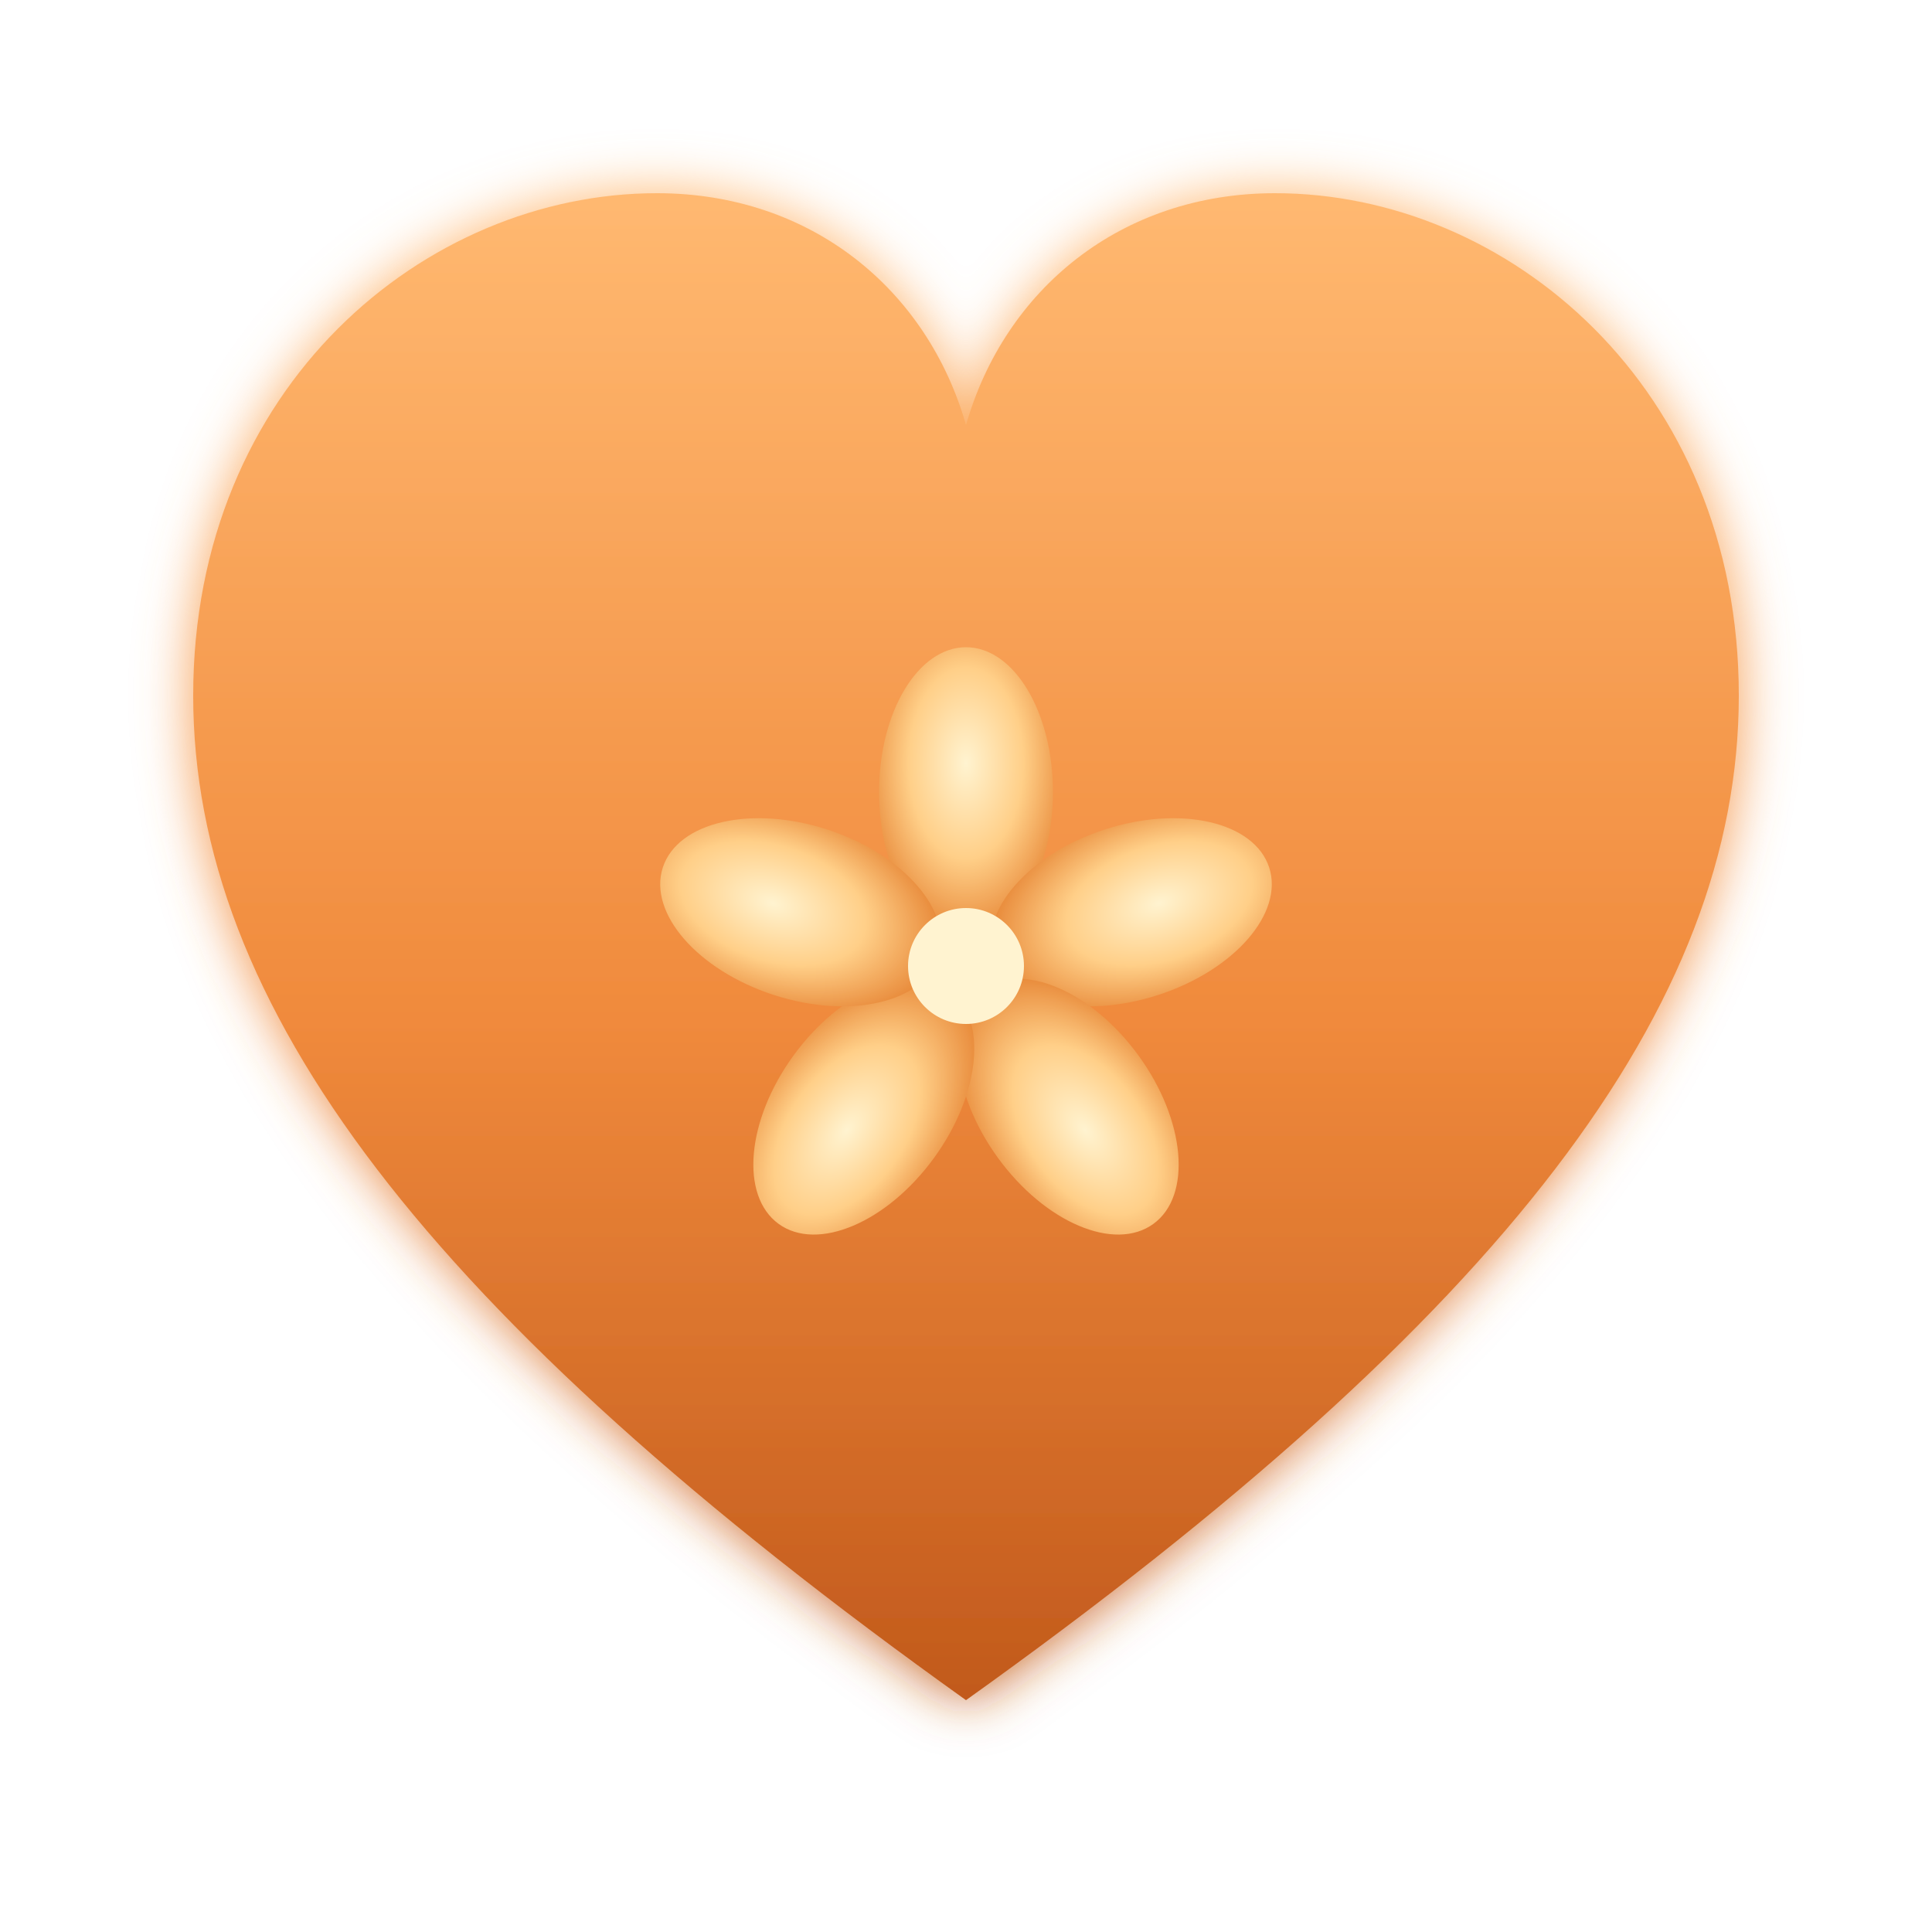
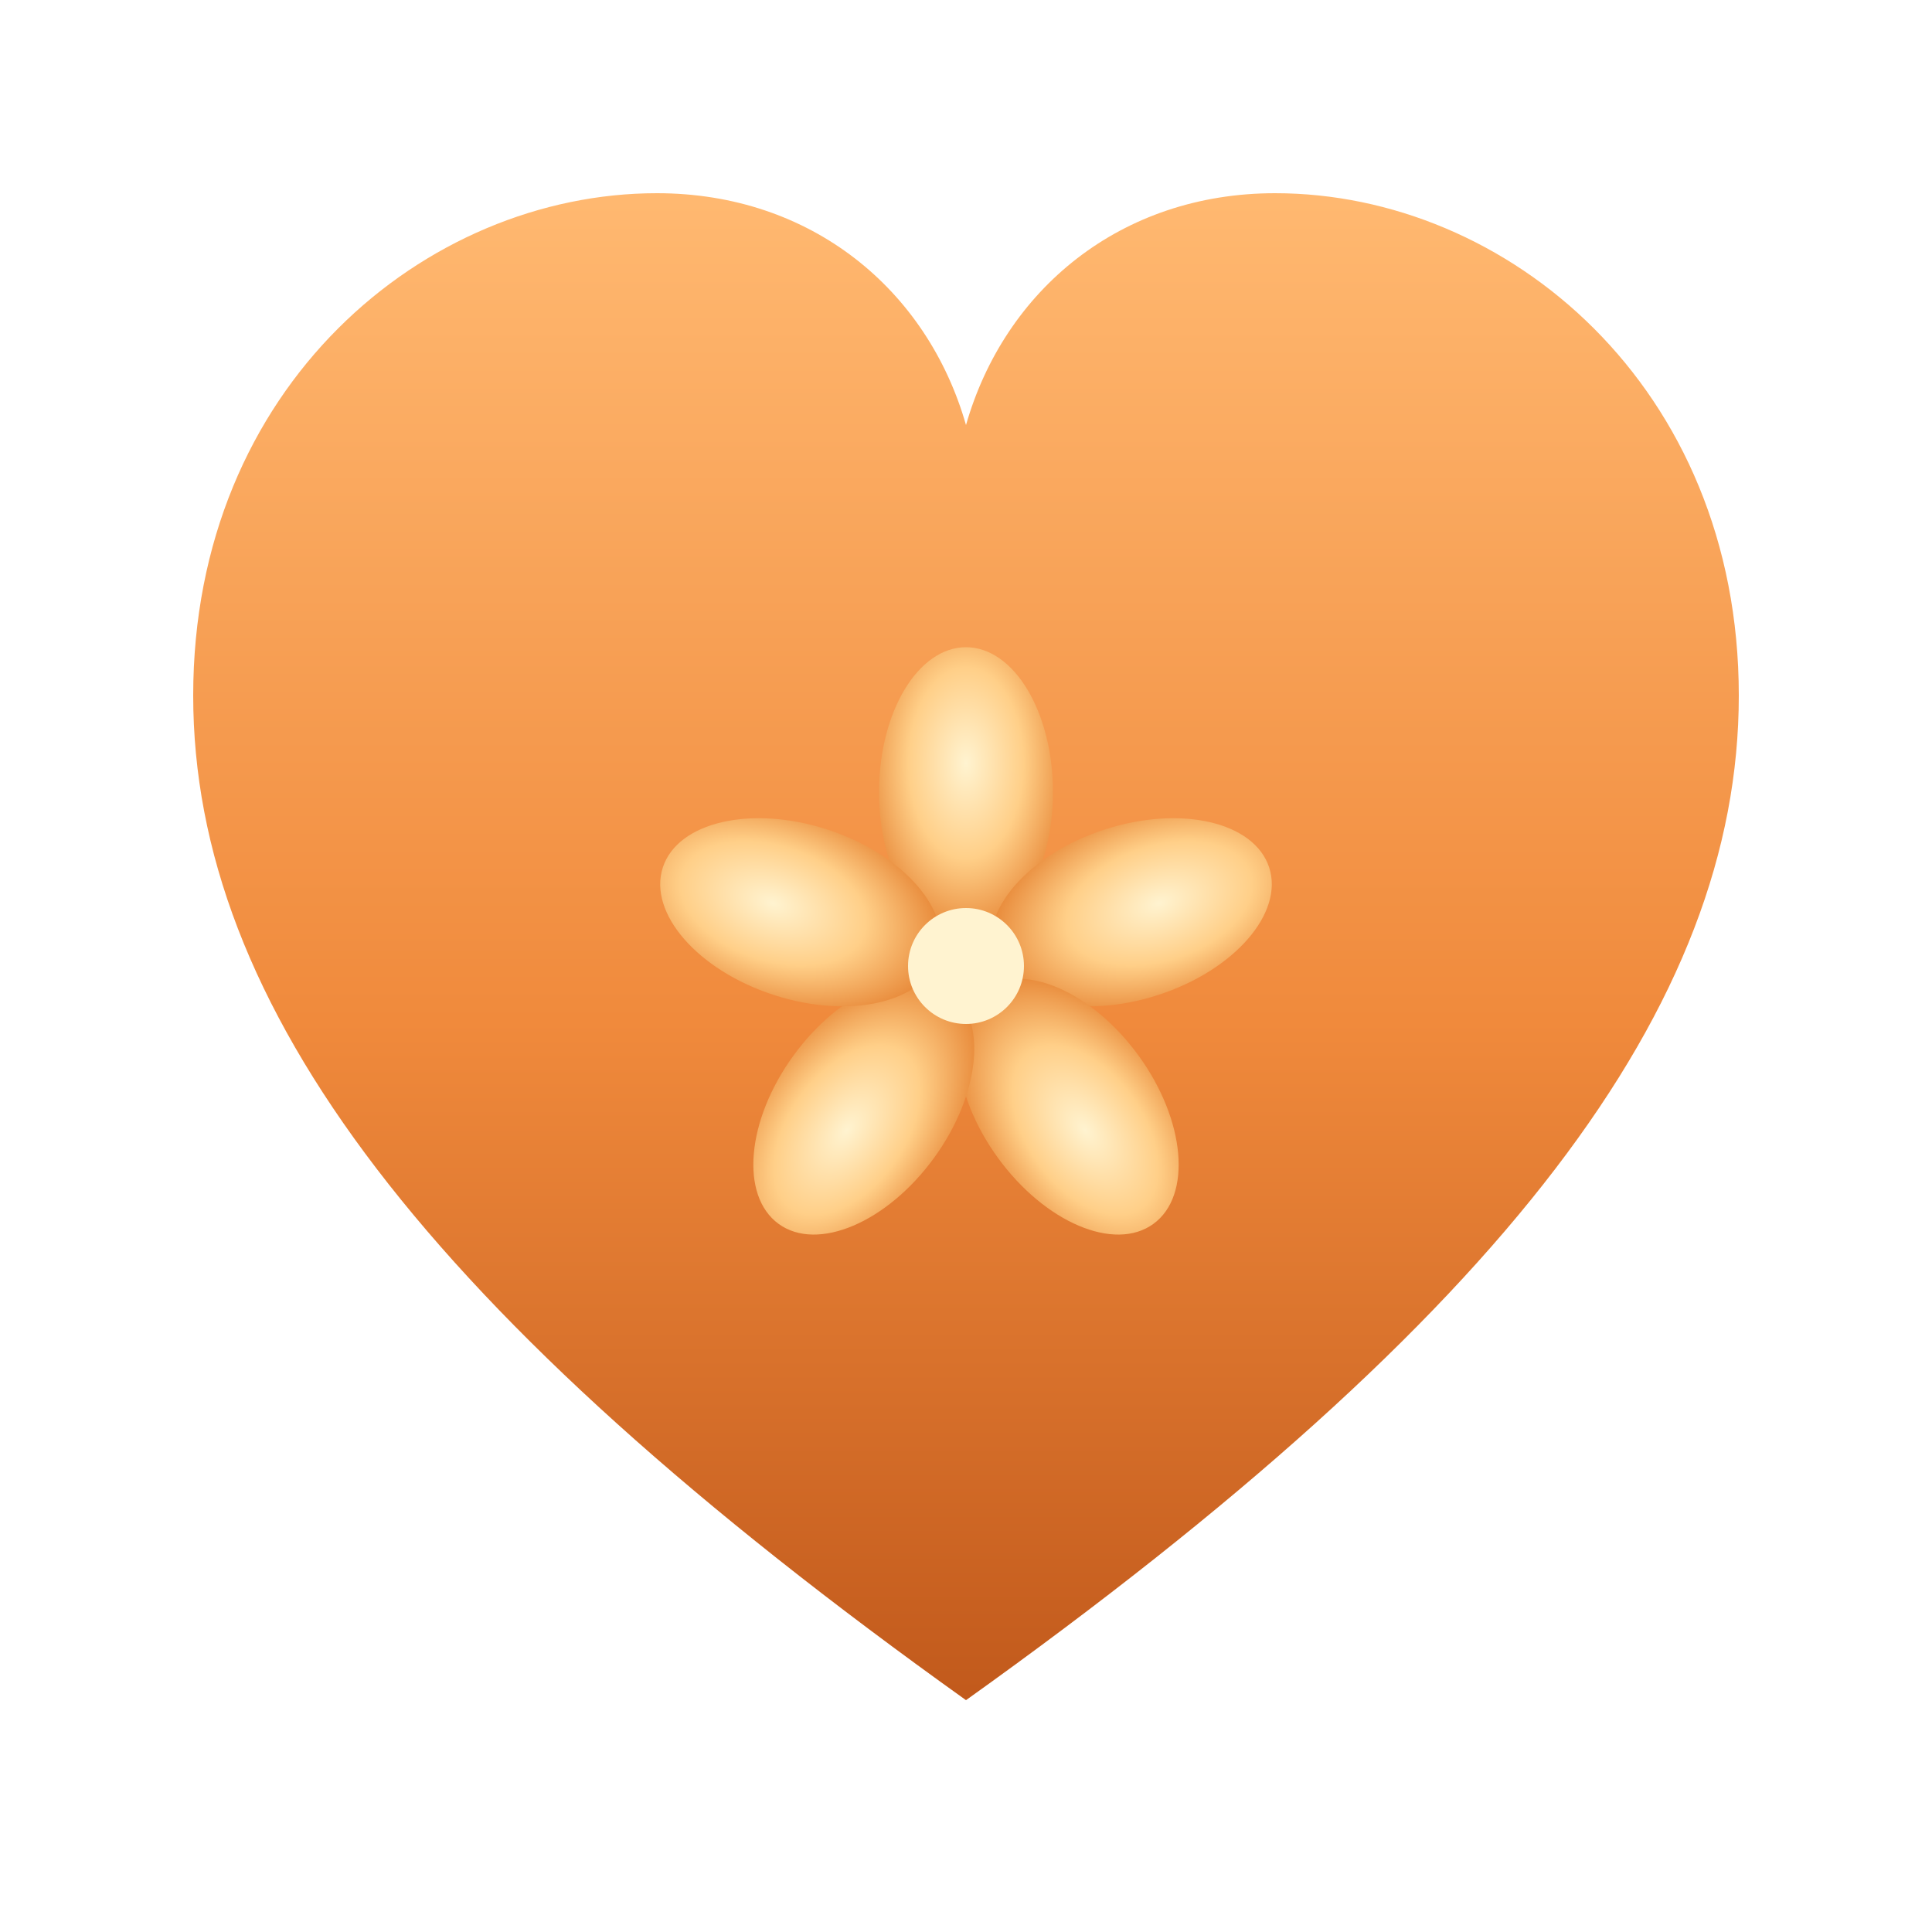
- <svg xmlns="http://www.w3.org/2000/svg" viewBox="0 0 100 100">
+ <svg xmlns="http://www.w3.org/2000/svg" viewBox="0 0 100 100" width="100" height="100">
  <defs>
    <linearGradient id="warm" x1="0" y1="0" x2="0" y2="1">
      <stop offset="0%" stop-color="#ffb870" />
      <stop offset="55%" stop-color="#f08a3c" />
      <stop offset="100%" stop-color="#c25a1c" />
    </linearGradient>
    <radialGradient id="petal" cx="50%" cy="40%" r="60%">
      <stop offset="0%" stop-color="#fff3d0" />
      <stop offset="55%" stop-color="#ffcf88" />
      <stop offset="100%" stop-color="#e88a3a" />
    </radialGradient>
-     <filter id="soft" x="-30%" y="-30%" width="160%" height="160%">
-       <feGaussianBlur stdDeviation="1.4" result="b" />
-       <feMerge>
-         <feMergeNode in="b" />
-         <feMergeNode in="SourceGraphic" />
-       </feMerge>
-     </filter>
  </defs>
-   <g filter="url(#soft)">
-     <path d="M50 88              C 22 68, 10 52, 10 36              C 10 20, 22 10, 34 10              C 42 10, 48 15, 50 22              C 52 15, 58 10, 66 10              C 78 10, 90 20, 90 36              C 90 52, 78 68, 50 88 Z" fill="url(#warm)" />
-     <g transform="translate(50 50)">
-       <ellipse cx="0" cy="-9" rx="4.5" ry="7.5" fill="url(#petal)" transform="rotate(0)" />
-       <ellipse cx="0" cy="-9" rx="4.5" ry="7.5" fill="url(#petal)" transform="rotate(72)" />
-       <ellipse cx="0" cy="-9" rx="4.5" ry="7.5" fill="url(#petal)" transform="rotate(144)" />
-       <ellipse cx="0" cy="-9" rx="4.5" ry="7.5" fill="url(#petal)" transform="rotate(216)" />
-       <ellipse cx="0" cy="-9" rx="4.5" ry="7.5" fill="url(#petal)" transform="rotate(288)" />
-       <circle cx="0" cy="0" r="3" fill="#fff3d0" />
-     </g>
+   <path d="M50 88            C 22 68, 10 52, 10 36            C 10 20, 22 10, 34 10            C 42 10, 48 15, 50 22            C 52 15, 58 10, 66 10            C 78 10, 90 20, 90 36            C 90 52, 78 68, 50 88 Z" fill="url(#warm)" />
+   <g transform="translate(50 50)">
+     <ellipse cx="0" cy="-9" rx="4.5" ry="7.5" fill="url(#petal)" transform="rotate(0)" />
+     <ellipse cx="0" cy="-9" rx="4.5" ry="7.5" fill="url(#petal)" transform="rotate(72)" />
+     <ellipse cx="0" cy="-9" rx="4.5" ry="7.5" fill="url(#petal)" transform="rotate(144)" />
+     <ellipse cx="0" cy="-9" rx="4.5" ry="7.5" fill="url(#petal)" transform="rotate(216)" />
+     <ellipse cx="0" cy="-9" rx="4.5" ry="7.5" fill="url(#petal)" transform="rotate(288)" />
+     <circle cx="0" cy="0" r="3" fill="#fff3d0" />
  </g>
</svg>
